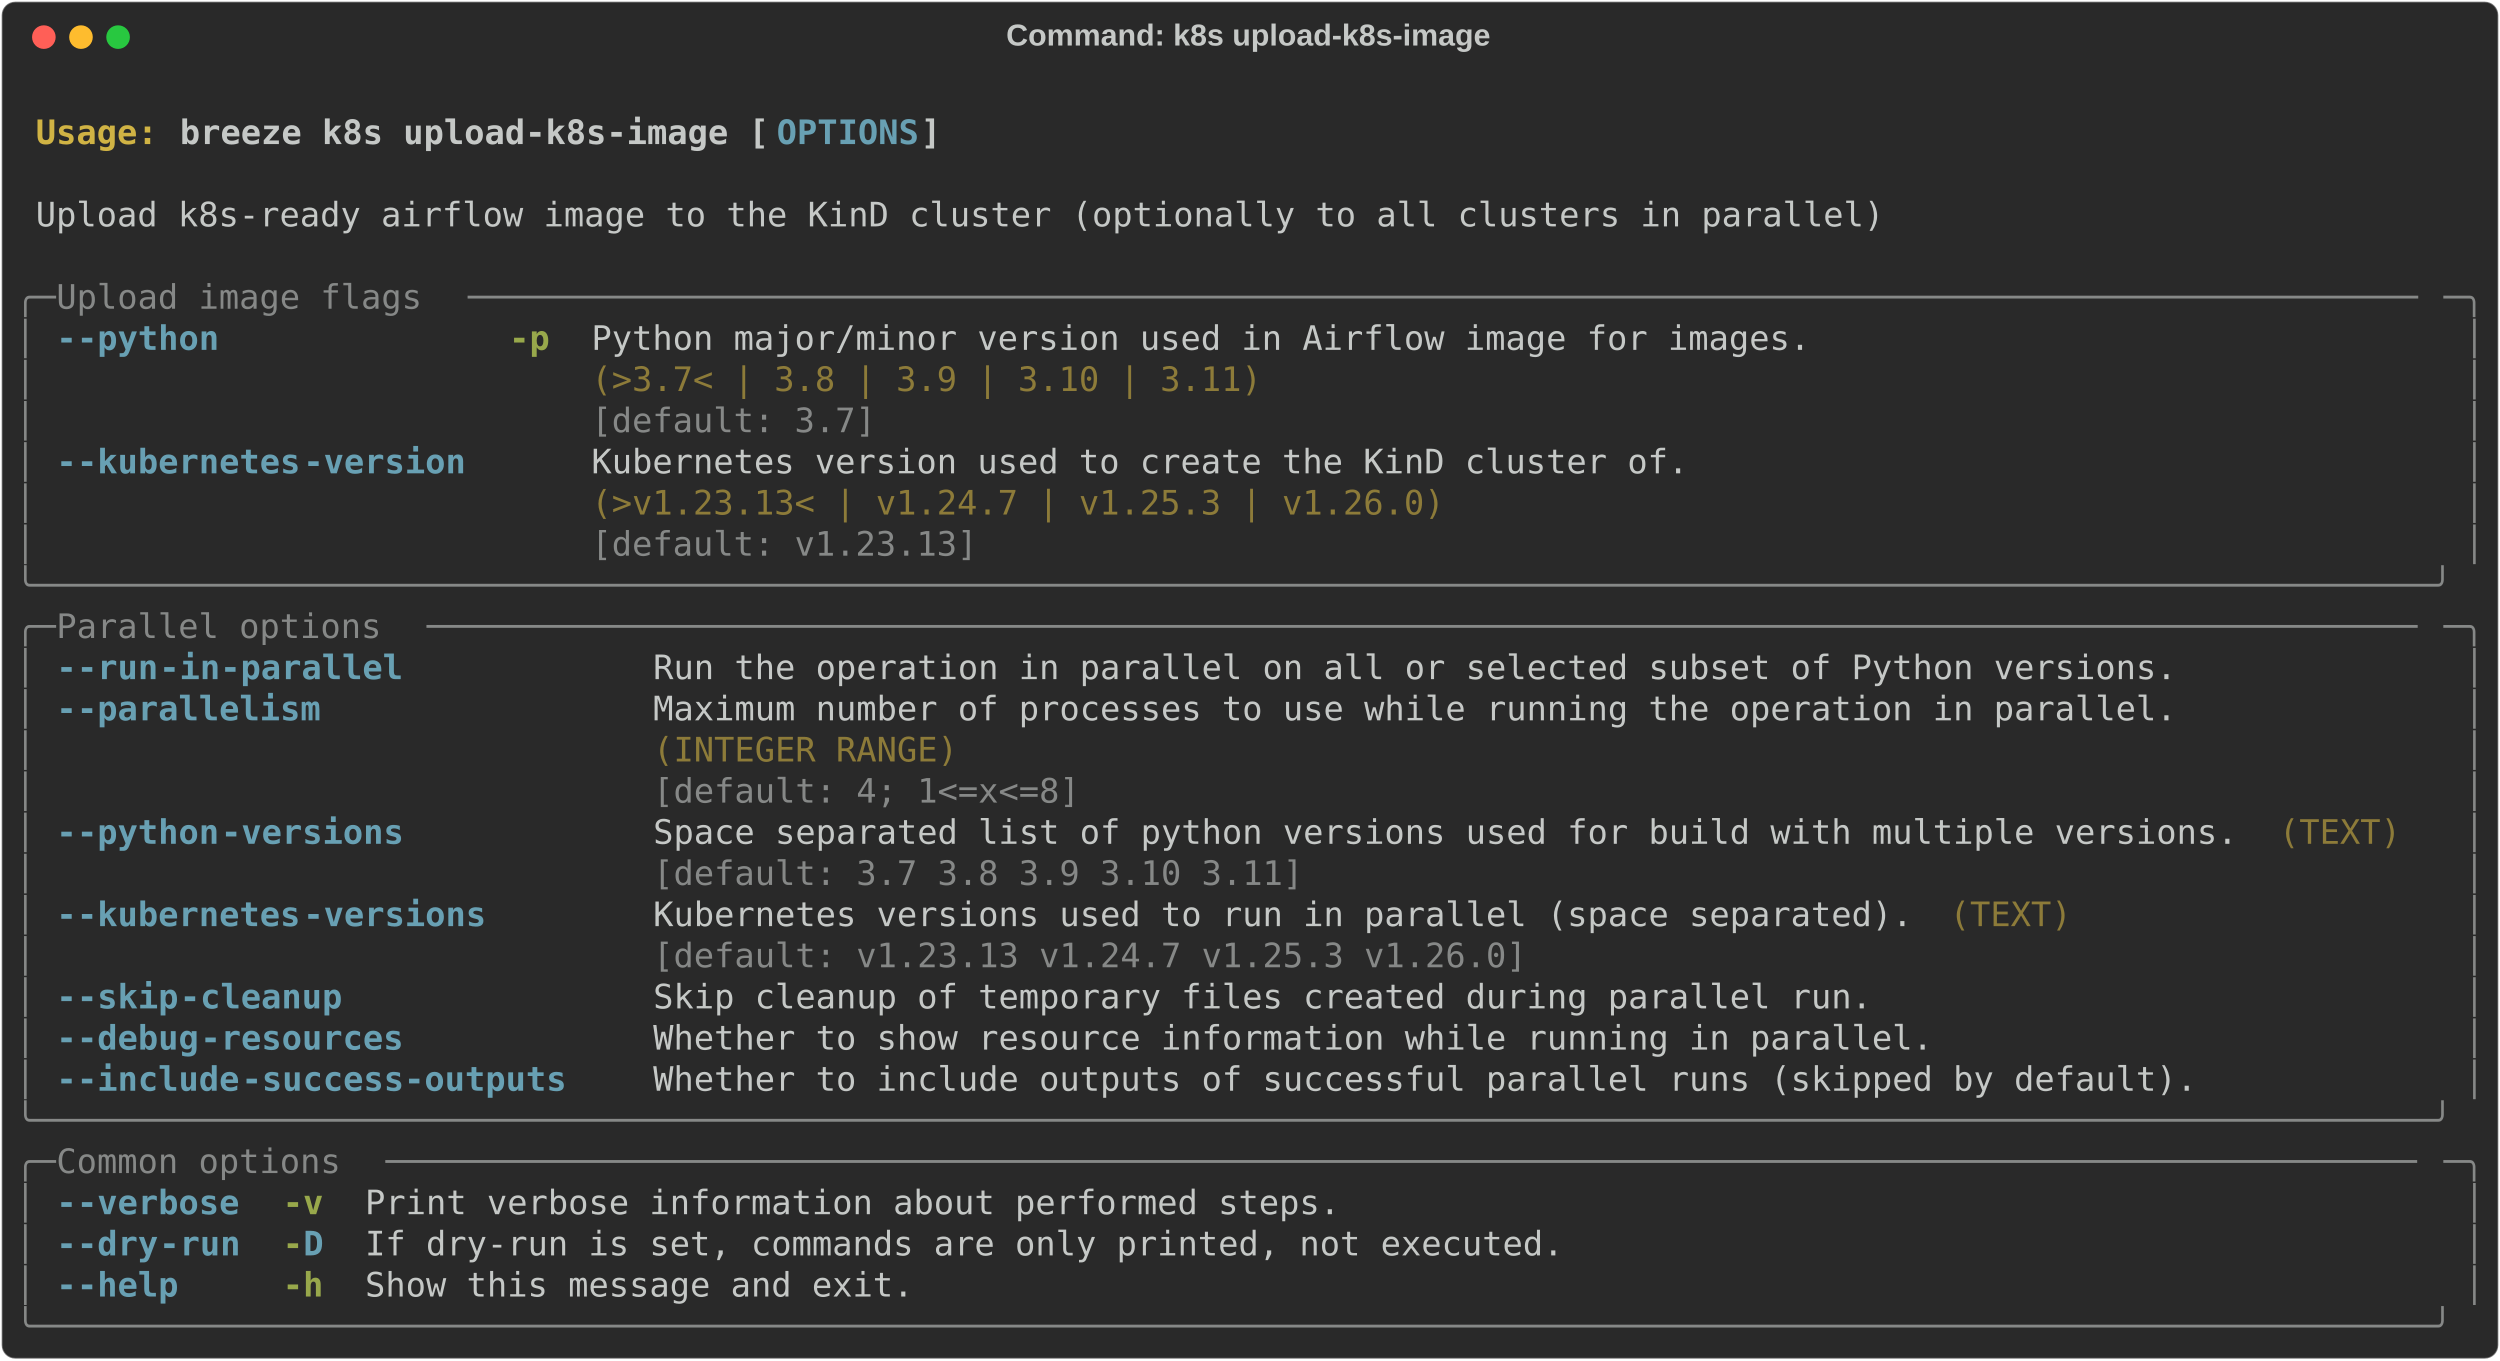
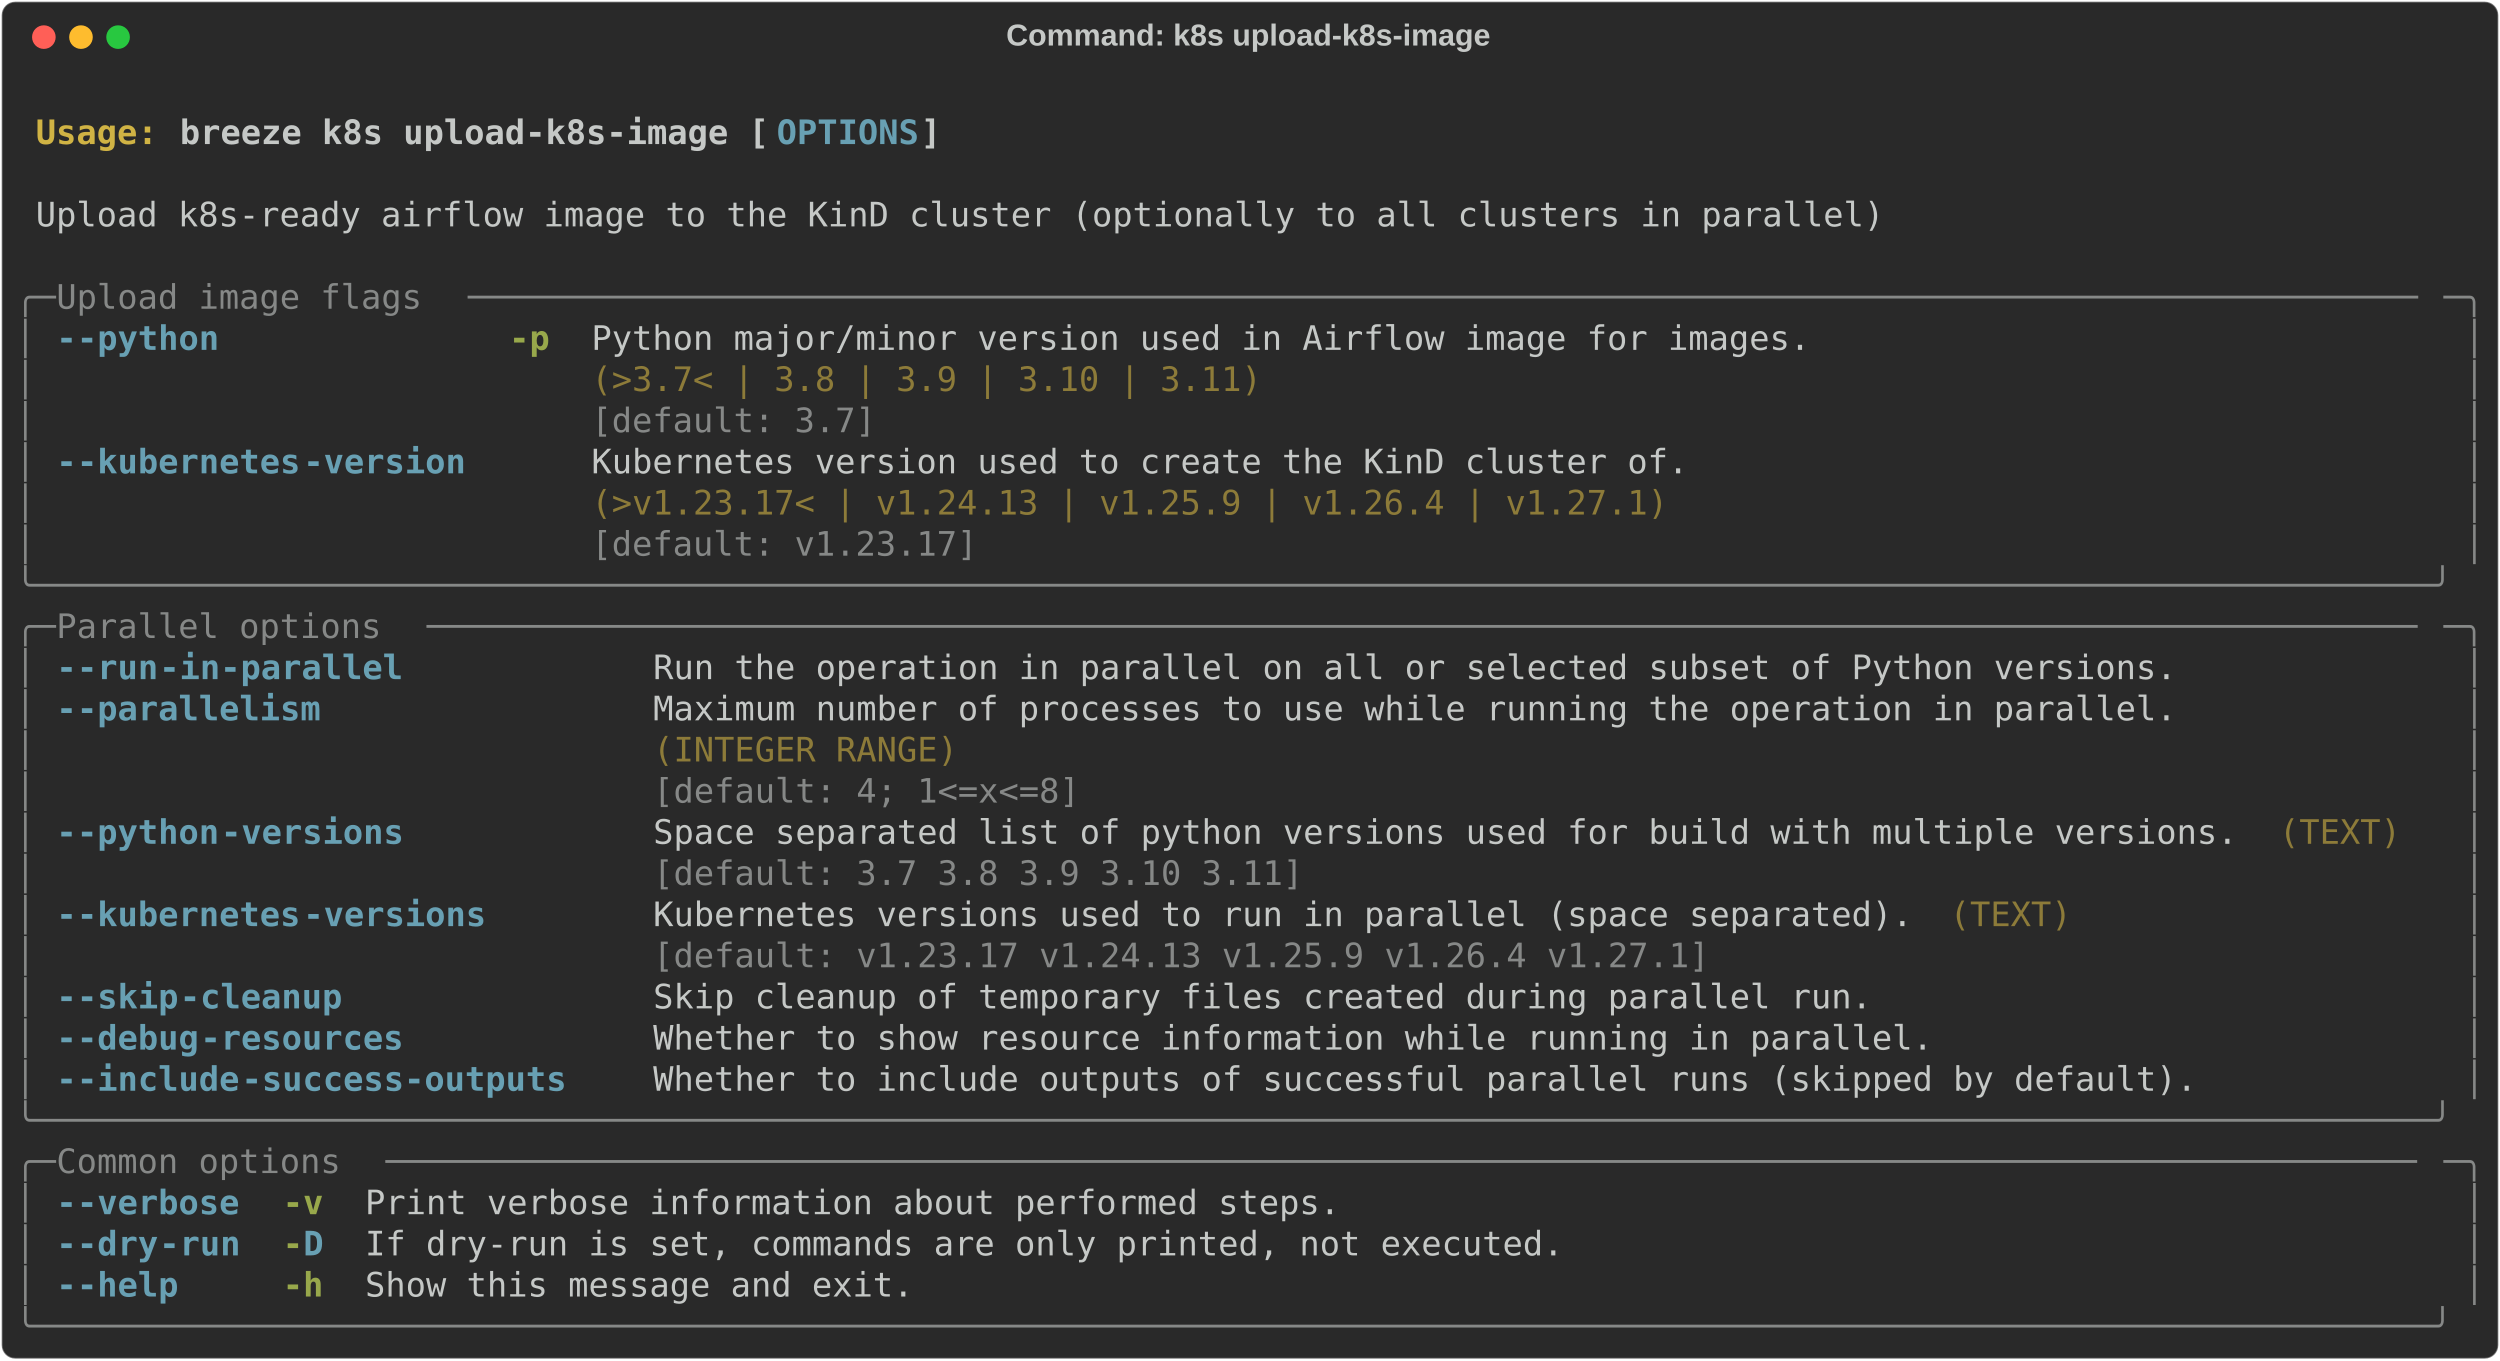
<svg xmlns="http://www.w3.org/2000/svg" class="rich-terminal" viewBox="0 0 1482 806.4">
  <style>

    @font-face {
        font-family: "Fira Code";
        src: local("FiraCode-Regular"),
                url("https://cdnjs.cloudflare.com/ajax/libs/firacode/6.2.0/woff2/FiraCode-Regular.woff2") format("woff2"),
                url("https://cdnjs.cloudflare.com/ajax/libs/firacode/6.2.0/woff/FiraCode-Regular.woff") format("woff");
        font-style: normal;
        font-weight: 400;
    }
    @font-face {
        font-family: "Fira Code";
        src: local("FiraCode-Bold"),
                url("https://cdnjs.cloudflare.com/ajax/libs/firacode/6.2.0/woff2/FiraCode-Bold.woff2") format("woff2"),
                url("https://cdnjs.cloudflare.com/ajax/libs/firacode/6.2.0/woff/FiraCode-Bold.woff") format("woff");
        font-style: bold;
        font-weight: 700;
    }

    .breeze-k8s-upload-k8s-image-matrix {
        font-family: Fira Code, monospace;
        font-size: 20px;
        line-height: 24.4px;
        font-variant-east-asian: full-width;
    }

    .breeze-k8s-upload-k8s-image-title {
        font-size: 18px;
        font-weight: bold;
        font-family: arial;
    }

    .breeze-k8s-upload-k8s-image-r1 { fill: #c5c8c6;font-weight: bold }
.breeze-k8s-upload-k8s-image-r2 { fill: #c5c8c6 }
.breeze-k8s-upload-k8s-image-r3 { fill: #d0b344;font-weight: bold }
.breeze-k8s-upload-k8s-image-r4 { fill: #68a0b3;font-weight: bold }
.breeze-k8s-upload-k8s-image-r5 { fill: #868887 }
.breeze-k8s-upload-k8s-image-r6 { fill: #98a84b;font-weight: bold }
.breeze-k8s-upload-k8s-image-r7 { fill: #8d7b39 }
    </style>
  <defs>
    <clipPath id="breeze-k8s-upload-k8s-image-clip-terminal">
      <rect x="0" y="0" width="1463.0" height="755.4" />
    </clipPath>
    <clipPath id="breeze-k8s-upload-k8s-image-line-0">
      <rect x="0" y="1.5" width="1464" height="24.65" />
    </clipPath>
    <clipPath id="breeze-k8s-upload-k8s-image-line-1">
      <rect x="0" y="25.9" width="1464" height="24.65" />
    </clipPath>
    <clipPath id="breeze-k8s-upload-k8s-image-line-2">
      <rect x="0" y="50.3" width="1464" height="24.65" />
    </clipPath>
    <clipPath id="breeze-k8s-upload-k8s-image-line-3">
      <rect x="0" y="74.7" width="1464" height="24.65" />
    </clipPath>
    <clipPath id="breeze-k8s-upload-k8s-image-line-4">
      <rect x="0" y="99.1" width="1464" height="24.65" />
    </clipPath>
    <clipPath id="breeze-k8s-upload-k8s-image-line-5">
      <rect x="0" y="123.5" width="1464" height="24.65" />
    </clipPath>
    <clipPath id="breeze-k8s-upload-k8s-image-line-6">
      <rect x="0" y="147.9" width="1464" height="24.65" />
    </clipPath>
    <clipPath id="breeze-k8s-upload-k8s-image-line-7">
      <rect x="0" y="172.3" width="1464" height="24.65" />
    </clipPath>
    <clipPath id="breeze-k8s-upload-k8s-image-line-8">
      <rect x="0" y="196.7" width="1464" height="24.65" />
    </clipPath>
    <clipPath id="breeze-k8s-upload-k8s-image-line-9">
      <rect x="0" y="221.1" width="1464" height="24.65" />
    </clipPath>
    <clipPath id="breeze-k8s-upload-k8s-image-line-10">
      <rect x="0" y="245.5" width="1464" height="24.65" />
    </clipPath>
    <clipPath id="breeze-k8s-upload-k8s-image-line-11">
      <rect x="0" y="269.9" width="1464" height="24.65" />
    </clipPath>
    <clipPath id="breeze-k8s-upload-k8s-image-line-12">
      <rect x="0" y="294.3" width="1464" height="24.65" />
    </clipPath>
    <clipPath id="breeze-k8s-upload-k8s-image-line-13">
      <rect x="0" y="318.7" width="1464" height="24.65" />
    </clipPath>
    <clipPath id="breeze-k8s-upload-k8s-image-line-14">
      <rect x="0" y="343.1" width="1464" height="24.65" />
    </clipPath>
    <clipPath id="breeze-k8s-upload-k8s-image-line-15">
      <rect x="0" y="367.5" width="1464" height="24.65" />
    </clipPath>
    <clipPath id="breeze-k8s-upload-k8s-image-line-16">
      <rect x="0" y="391.9" width="1464" height="24.65" />
    </clipPath>
    <clipPath id="breeze-k8s-upload-k8s-image-line-17">
      <rect x="0" y="416.3" width="1464" height="24.65" />
    </clipPath>
    <clipPath id="breeze-k8s-upload-k8s-image-line-18">
      <rect x="0" y="440.7" width="1464" height="24.65" />
    </clipPath>
    <clipPath id="breeze-k8s-upload-k8s-image-line-19">
      <rect x="0" y="465.1" width="1464" height="24.65" />
    </clipPath>
    <clipPath id="breeze-k8s-upload-k8s-image-line-20">
      <rect x="0" y="489.5" width="1464" height="24.65" />
    </clipPath>
    <clipPath id="breeze-k8s-upload-k8s-image-line-21">
      <rect x="0" y="513.9" width="1464" height="24.65" />
    </clipPath>
    <clipPath id="breeze-k8s-upload-k8s-image-line-22">
      <rect x="0" y="538.3" width="1464" height="24.65" />
    </clipPath>
    <clipPath id="breeze-k8s-upload-k8s-image-line-23">
      <rect x="0" y="562.7" width="1464" height="24.65" />
    </clipPath>
    <clipPath id="breeze-k8s-upload-k8s-image-line-24">
      <rect x="0" y="587.1" width="1464" height="24.65" />
    </clipPath>
    <clipPath id="breeze-k8s-upload-k8s-image-line-25">
      <rect x="0" y="611.5" width="1464" height="24.65" />
    </clipPath>
    <clipPath id="breeze-k8s-upload-k8s-image-line-26">
      <rect x="0" y="635.9" width="1464" height="24.65" />
    </clipPath>
    <clipPath id="breeze-k8s-upload-k8s-image-line-27">
      <rect x="0" y="660.3" width="1464" height="24.65" />
    </clipPath>
    <clipPath id="breeze-k8s-upload-k8s-image-line-28">
      <rect x="0" y="684.7" width="1464" height="24.65" />
    </clipPath>
    <clipPath id="breeze-k8s-upload-k8s-image-line-29">
      <rect x="0" y="709.1" width="1464" height="24.65" />
    </clipPath>
  </defs>
  <rect fill="#292929" stroke="rgba(255,255,255,0.35)" stroke-width="1" x="1" y="1" width="1480" height="804.4" rx="8" />
  <text class="breeze-k8s-upload-k8s-image-title" fill="#c5c8c6" text-anchor="middle" x="740" y="27">Command: k8s upload-k8s-image</text>
  <g transform="translate(26,22)">
    <circle cx="0" cy="0" r="7" fill="#ff5f57" />
    <circle cx="22" cy="0" r="7" fill="#febc2e" />
    <circle cx="44" cy="0" r="7" fill="#28c840" />
  </g>
  <g transform="translate(9, 41)" clip-path="url(#breeze-k8s-upload-k8s-image-clip-terminal)">
    <g class="breeze-k8s-upload-k8s-image-matrix">
      <text class="breeze-k8s-upload-k8s-image-r2" x="1464" y="20" textLength="12.2" clip-path="url(#breeze-k8s-upload-k8s-image-line-0)">
</text>
      <text class="breeze-k8s-upload-k8s-image-r3" x="12.2" y="44.4" textLength="85.4" clip-path="url(#breeze-k8s-upload-k8s-image-line-1)">Usage: </text>
      <text class="breeze-k8s-upload-k8s-image-r1" x="97.6" y="44.4" textLength="353.8" clip-path="url(#breeze-k8s-upload-k8s-image-line-1)">breeze k8s upload-k8s-image [</text>
      <text class="breeze-k8s-upload-k8s-image-r4" x="451.4" y="44.4" textLength="85.4" clip-path="url(#breeze-k8s-upload-k8s-image-line-1)">OPTIONS</text>
      <text class="breeze-k8s-upload-k8s-image-r1" x="536.8" y="44.4" textLength="12.2" clip-path="url(#breeze-k8s-upload-k8s-image-line-1)">]</text>
      <text class="breeze-k8s-upload-k8s-image-r2" x="1464" y="44.4" textLength="12.2" clip-path="url(#breeze-k8s-upload-k8s-image-line-1)">
</text>
      <text class="breeze-k8s-upload-k8s-image-r2" x="1464" y="68.8" textLength="12.2" clip-path="url(#breeze-k8s-upload-k8s-image-line-2)">
</text>
      <text class="breeze-k8s-upload-k8s-image-r2" x="12.2" y="93.2" textLength="1110.2" clip-path="url(#breeze-k8s-upload-k8s-image-line-3)">Upload k8s-ready airflow image to the KinD cluster (optionally to all clusters in parallel)</text>
      <text class="breeze-k8s-upload-k8s-image-r2" x="1464" y="93.2" textLength="12.2" clip-path="url(#breeze-k8s-upload-k8s-image-line-3)">
</text>
      <text class="breeze-k8s-upload-k8s-image-r2" x="1464" y="117.6" textLength="12.2" clip-path="url(#breeze-k8s-upload-k8s-image-line-4)">
</text>
      <text class="breeze-k8s-upload-k8s-image-r5" x="0" y="142" textLength="24.4" clip-path="url(#breeze-k8s-upload-k8s-image-line-5)">╭─</text>
      <text class="breeze-k8s-upload-k8s-image-r5" x="24.4" y="142" textLength="244" clip-path="url(#breeze-k8s-upload-k8s-image-line-5)"> Upload image flags </text>
      <text class="breeze-k8s-upload-k8s-image-r5" x="268.4" y="142" textLength="1171.2" clip-path="url(#breeze-k8s-upload-k8s-image-line-5)">────────────────────────────────────────────────────────────────────────────────────────────────</text>
      <text class="breeze-k8s-upload-k8s-image-r5" x="1439.6" y="142" textLength="24.4" clip-path="url(#breeze-k8s-upload-k8s-image-line-5)">─╮</text>
      <text class="breeze-k8s-upload-k8s-image-r2" x="1464" y="142" textLength="12.2" clip-path="url(#breeze-k8s-upload-k8s-image-line-5)">
</text>
      <text class="breeze-k8s-upload-k8s-image-r5" x="0" y="166.4" textLength="12.2" clip-path="url(#breeze-k8s-upload-k8s-image-line-6)">│</text>
      <text class="breeze-k8s-upload-k8s-image-r4" x="24.4" y="166.4" textLength="12.2" clip-path="url(#breeze-k8s-upload-k8s-image-line-6)">-</text>
      <text class="breeze-k8s-upload-k8s-image-r4" x="36.6" y="166.4" textLength="85.4" clip-path="url(#breeze-k8s-upload-k8s-image-line-6)">-python</text>
      <text class="breeze-k8s-upload-k8s-image-r6" x="292.8" y="166.4" textLength="24.4" clip-path="url(#breeze-k8s-upload-k8s-image-line-6)">-p</text>
      <text class="breeze-k8s-upload-k8s-image-r2" x="341.6" y="166.4" textLength="732" clip-path="url(#breeze-k8s-upload-k8s-image-line-6)">Python major/minor version used in Airflow image for images.</text>
      <text class="breeze-k8s-upload-k8s-image-r5" x="1451.8" y="166.4" textLength="12.2" clip-path="url(#breeze-k8s-upload-k8s-image-line-6)">│</text>
      <text class="breeze-k8s-upload-k8s-image-r2" x="1464" y="166.4" textLength="12.2" clip-path="url(#breeze-k8s-upload-k8s-image-line-6)">
</text>
      <text class="breeze-k8s-upload-k8s-image-r5" x="0" y="190.8" textLength="12.2" clip-path="url(#breeze-k8s-upload-k8s-image-line-7)">│</text>
      <text class="breeze-k8s-upload-k8s-image-r7" x="341.6" y="190.8" textLength="732" clip-path="url(#breeze-k8s-upload-k8s-image-line-7)">(&gt;3.7&lt; | 3.8 | 3.9 | 3.10 | 3.11)                           </text>
      <text class="breeze-k8s-upload-k8s-image-r5" x="1451.8" y="190.8" textLength="12.2" clip-path="url(#breeze-k8s-upload-k8s-image-line-7)">│</text>
      <text class="breeze-k8s-upload-k8s-image-r2" x="1464" y="190.8" textLength="12.2" clip-path="url(#breeze-k8s-upload-k8s-image-line-7)">
</text>
      <text class="breeze-k8s-upload-k8s-image-r5" x="0" y="215.2" textLength="12.2" clip-path="url(#breeze-k8s-upload-k8s-image-line-8)">│</text>
      <text class="breeze-k8s-upload-k8s-image-r5" x="341.6" y="215.2" textLength="732" clip-path="url(#breeze-k8s-upload-k8s-image-line-8)">[default: 3.7]                                              </text>
      <text class="breeze-k8s-upload-k8s-image-r5" x="1451.8" y="215.2" textLength="12.2" clip-path="url(#breeze-k8s-upload-k8s-image-line-8)">│</text>
      <text class="breeze-k8s-upload-k8s-image-r2" x="1464" y="215.2" textLength="12.2" clip-path="url(#breeze-k8s-upload-k8s-image-line-8)">
</text>
      <text class="breeze-k8s-upload-k8s-image-r5" x="0" y="239.6" textLength="12.2" clip-path="url(#breeze-k8s-upload-k8s-image-line-9)">│</text>
      <text class="breeze-k8s-upload-k8s-image-r4" x="24.4" y="239.6" textLength="12.2" clip-path="url(#breeze-k8s-upload-k8s-image-line-9)">-</text>
      <text class="breeze-k8s-upload-k8s-image-r4" x="36.6" y="239.6" textLength="134.2" clip-path="url(#breeze-k8s-upload-k8s-image-line-9)">-kubernetes</text>
      <text class="breeze-k8s-upload-k8s-image-r4" x="170.8" y="239.6" textLength="97.6" clip-path="url(#breeze-k8s-upload-k8s-image-line-9)">-version</text>
      <text class="breeze-k8s-upload-k8s-image-r2" x="341.6" y="239.6" textLength="658.8" clip-path="url(#breeze-k8s-upload-k8s-image-line-9)">Kubernetes version used to create the KinD cluster of.</text>
      <text class="breeze-k8s-upload-k8s-image-r5" x="1451.8" y="239.6" textLength="12.2" clip-path="url(#breeze-k8s-upload-k8s-image-line-9)">│</text>
      <text class="breeze-k8s-upload-k8s-image-r2" x="1464" y="239.6" textLength="12.2" clip-path="url(#breeze-k8s-upload-k8s-image-line-9)">
</text>
      <text class="breeze-k8s-upload-k8s-image-r5" x="0" y="264" textLength="12.2" clip-path="url(#breeze-k8s-upload-k8s-image-line-10)">│</text>
-       <text class="breeze-k8s-upload-k8s-image-r7" x="341.6" y="264" textLength="658.8" clip-path="url(#breeze-k8s-upload-k8s-image-line-10)">(&gt;v1.23.13&lt; | v1.24.7 | v1.25.3 | v1.26.0)            </text>
+       <text class="breeze-k8s-upload-k8s-image-r7" x="341.6" y="264" textLength="658.8" clip-path="url(#breeze-k8s-upload-k8s-image-line-10)">(&gt;v1.23.17&lt; | v1.24.13 | v1.25.9 | v1.26.4 | v1.27.1) </text>
      <text class="breeze-k8s-upload-k8s-image-r5" x="1451.8" y="264" textLength="12.2" clip-path="url(#breeze-k8s-upload-k8s-image-line-10)">│</text>
      <text class="breeze-k8s-upload-k8s-image-r2" x="1464" y="264" textLength="12.2" clip-path="url(#breeze-k8s-upload-k8s-image-line-10)">
</text>
      <text class="breeze-k8s-upload-k8s-image-r5" x="0" y="288.4" textLength="12.2" clip-path="url(#breeze-k8s-upload-k8s-image-line-11)">│</text>
-       <text class="breeze-k8s-upload-k8s-image-r5" x="341.6" y="288.4" textLength="658.8" clip-path="url(#breeze-k8s-upload-k8s-image-line-11)">[default: v1.23.13]                                   </text>
+       <text class="breeze-k8s-upload-k8s-image-r5" x="341.6" y="288.4" textLength="658.8" clip-path="url(#breeze-k8s-upload-k8s-image-line-11)">[default: v1.23.17]                                   </text>
      <text class="breeze-k8s-upload-k8s-image-r5" x="1451.8" y="288.4" textLength="12.2" clip-path="url(#breeze-k8s-upload-k8s-image-line-11)">│</text>
      <text class="breeze-k8s-upload-k8s-image-r2" x="1464" y="288.4" textLength="12.2" clip-path="url(#breeze-k8s-upload-k8s-image-line-11)">
</text>
      <text class="breeze-k8s-upload-k8s-image-r5" x="0" y="312.8" textLength="1464" clip-path="url(#breeze-k8s-upload-k8s-image-line-12)">╰──────────────────────────────────────────────────────────────────────────────────────────────────────────────────────╯</text>
      <text class="breeze-k8s-upload-k8s-image-r2" x="1464" y="312.8" textLength="12.2" clip-path="url(#breeze-k8s-upload-k8s-image-line-12)">
</text>
      <text class="breeze-k8s-upload-k8s-image-r5" x="0" y="337.2" textLength="24.4" clip-path="url(#breeze-k8s-upload-k8s-image-line-13)">╭─</text>
      <text class="breeze-k8s-upload-k8s-image-r5" x="24.4" y="337.2" textLength="219.6" clip-path="url(#breeze-k8s-upload-k8s-image-line-13)"> Parallel options </text>
      <text class="breeze-k8s-upload-k8s-image-r5" x="244" y="337.2" textLength="1195.6" clip-path="url(#breeze-k8s-upload-k8s-image-line-13)">──────────────────────────────────────────────────────────────────────────────────────────────────</text>
      <text class="breeze-k8s-upload-k8s-image-r5" x="1439.6" y="337.2" textLength="24.4" clip-path="url(#breeze-k8s-upload-k8s-image-line-13)">─╮</text>
      <text class="breeze-k8s-upload-k8s-image-r2" x="1464" y="337.2" textLength="12.2" clip-path="url(#breeze-k8s-upload-k8s-image-line-13)">
</text>
      <text class="breeze-k8s-upload-k8s-image-r5" x="0" y="361.6" textLength="12.2" clip-path="url(#breeze-k8s-upload-k8s-image-line-14)">│</text>
      <text class="breeze-k8s-upload-k8s-image-r4" x="24.4" y="361.6" textLength="12.2" clip-path="url(#breeze-k8s-upload-k8s-image-line-14)">-</text>
      <text class="breeze-k8s-upload-k8s-image-r4" x="36.6" y="361.6" textLength="48.8" clip-path="url(#breeze-k8s-upload-k8s-image-line-14)">-run</text>
      <text class="breeze-k8s-upload-k8s-image-r4" x="85.4" y="361.6" textLength="146.4" clip-path="url(#breeze-k8s-upload-k8s-image-line-14)">-in-parallel</text>
      <text class="breeze-k8s-upload-k8s-image-r2" x="378.2" y="361.6" textLength="915" clip-path="url(#breeze-k8s-upload-k8s-image-line-14)">Run the operation in parallel on all or selected subset of Python versions.</text>
      <text class="breeze-k8s-upload-k8s-image-r5" x="1451.8" y="361.6" textLength="12.2" clip-path="url(#breeze-k8s-upload-k8s-image-line-14)">│</text>
      <text class="breeze-k8s-upload-k8s-image-r2" x="1464" y="361.6" textLength="12.2" clip-path="url(#breeze-k8s-upload-k8s-image-line-14)">
</text>
      <text class="breeze-k8s-upload-k8s-image-r5" x="0" y="386" textLength="12.2" clip-path="url(#breeze-k8s-upload-k8s-image-line-15)">│</text>
      <text class="breeze-k8s-upload-k8s-image-r4" x="24.4" y="386" textLength="12.2" clip-path="url(#breeze-k8s-upload-k8s-image-line-15)">-</text>
      <text class="breeze-k8s-upload-k8s-image-r4" x="36.6" y="386" textLength="146.4" clip-path="url(#breeze-k8s-upload-k8s-image-line-15)">-parallelism</text>
      <text class="breeze-k8s-upload-k8s-image-r2" x="378.2" y="386" textLength="915" clip-path="url(#breeze-k8s-upload-k8s-image-line-15)">Maximum number of processes to use while running the operation in parallel.</text>
      <text class="breeze-k8s-upload-k8s-image-r5" x="1451.8" y="386" textLength="12.2" clip-path="url(#breeze-k8s-upload-k8s-image-line-15)">│</text>
      <text class="breeze-k8s-upload-k8s-image-r2" x="1464" y="386" textLength="12.2" clip-path="url(#breeze-k8s-upload-k8s-image-line-15)">
</text>
      <text class="breeze-k8s-upload-k8s-image-r5" x="0" y="410.4" textLength="12.2" clip-path="url(#breeze-k8s-upload-k8s-image-line-16)">│</text>
      <text class="breeze-k8s-upload-k8s-image-r7" x="378.2" y="410.4" textLength="915" clip-path="url(#breeze-k8s-upload-k8s-image-line-16)">(INTEGER RANGE)                                                            </text>
      <text class="breeze-k8s-upload-k8s-image-r5" x="1451.8" y="410.4" textLength="12.2" clip-path="url(#breeze-k8s-upload-k8s-image-line-16)">│</text>
      <text class="breeze-k8s-upload-k8s-image-r2" x="1464" y="410.4" textLength="12.2" clip-path="url(#breeze-k8s-upload-k8s-image-line-16)">
</text>
      <text class="breeze-k8s-upload-k8s-image-r5" x="0" y="434.8" textLength="12.2" clip-path="url(#breeze-k8s-upload-k8s-image-line-17)">│</text>
      <text class="breeze-k8s-upload-k8s-image-r5" x="378.2" y="434.8" textLength="915" clip-path="url(#breeze-k8s-upload-k8s-image-line-17)">[default: 4; 1&lt;=x&lt;=8]                                                      </text>
      <text class="breeze-k8s-upload-k8s-image-r5" x="1451.8" y="434.8" textLength="12.2" clip-path="url(#breeze-k8s-upload-k8s-image-line-17)">│</text>
      <text class="breeze-k8s-upload-k8s-image-r2" x="1464" y="434.8" textLength="12.2" clip-path="url(#breeze-k8s-upload-k8s-image-line-17)">
</text>
      <text class="breeze-k8s-upload-k8s-image-r5" x="0" y="459.2" textLength="12.2" clip-path="url(#breeze-k8s-upload-k8s-image-line-18)">│</text>
      <text class="breeze-k8s-upload-k8s-image-r4" x="24.4" y="459.2" textLength="12.2" clip-path="url(#breeze-k8s-upload-k8s-image-line-18)">-</text>
      <text class="breeze-k8s-upload-k8s-image-r4" x="36.6" y="459.2" textLength="85.4" clip-path="url(#breeze-k8s-upload-k8s-image-line-18)">-python</text>
      <text class="breeze-k8s-upload-k8s-image-r4" x="122" y="459.2" textLength="109.8" clip-path="url(#breeze-k8s-upload-k8s-image-line-18)">-versions</text>
      <text class="breeze-k8s-upload-k8s-image-r2" x="378.2" y="459.2" textLength="951.6" clip-path="url(#breeze-k8s-upload-k8s-image-line-18)">Space separated list of python versions used for build with multiple versions.</text>
      <text class="breeze-k8s-upload-k8s-image-r7" x="1342" y="459.2" textLength="73.2" clip-path="url(#breeze-k8s-upload-k8s-image-line-18)">(TEXT)</text>
      <text class="breeze-k8s-upload-k8s-image-r5" x="1451.8" y="459.2" textLength="12.2" clip-path="url(#breeze-k8s-upload-k8s-image-line-18)">│</text>
      <text class="breeze-k8s-upload-k8s-image-r2" x="1464" y="459.2" textLength="12.2" clip-path="url(#breeze-k8s-upload-k8s-image-line-18)">
</text>
      <text class="breeze-k8s-upload-k8s-image-r5" x="0" y="483.6" textLength="12.2" clip-path="url(#breeze-k8s-upload-k8s-image-line-19)">│</text>
      <text class="breeze-k8s-upload-k8s-image-r5" x="378.2" y="483.6" textLength="951.6" clip-path="url(#breeze-k8s-upload-k8s-image-line-19)">[default: 3.7 3.8 3.9 3.10 3.11]                                              </text>
      <text class="breeze-k8s-upload-k8s-image-r5" x="1451.8" y="483.6" textLength="12.2" clip-path="url(#breeze-k8s-upload-k8s-image-line-19)">│</text>
      <text class="breeze-k8s-upload-k8s-image-r2" x="1464" y="483.6" textLength="12.2" clip-path="url(#breeze-k8s-upload-k8s-image-line-19)">
</text>
      <text class="breeze-k8s-upload-k8s-image-r5" x="0" y="508" textLength="12.2" clip-path="url(#breeze-k8s-upload-k8s-image-line-20)">│</text>
      <text class="breeze-k8s-upload-k8s-image-r4" x="24.4" y="508" textLength="12.2" clip-path="url(#breeze-k8s-upload-k8s-image-line-20)">-</text>
      <text class="breeze-k8s-upload-k8s-image-r4" x="36.6" y="508" textLength="134.2" clip-path="url(#breeze-k8s-upload-k8s-image-line-20)">-kubernetes</text>
      <text class="breeze-k8s-upload-k8s-image-r4" x="170.8" y="508" textLength="109.8" clip-path="url(#breeze-k8s-upload-k8s-image-line-20)">-versions</text>
      <text class="breeze-k8s-upload-k8s-image-r2" x="378.2" y="508" textLength="756.4" clip-path="url(#breeze-k8s-upload-k8s-image-line-20)">Kubernetes versions used to run in parallel (space separated).</text>
      <text class="breeze-k8s-upload-k8s-image-r7" x="1146.8" y="508" textLength="73.2" clip-path="url(#breeze-k8s-upload-k8s-image-line-20)">(TEXT)</text>
      <text class="breeze-k8s-upload-k8s-image-r5" x="1451.8" y="508" textLength="12.2" clip-path="url(#breeze-k8s-upload-k8s-image-line-20)">│</text>
      <text class="breeze-k8s-upload-k8s-image-r2" x="1464" y="508" textLength="12.2" clip-path="url(#breeze-k8s-upload-k8s-image-line-20)">
</text>
      <text class="breeze-k8s-upload-k8s-image-r5" x="0" y="532.4" textLength="12.2" clip-path="url(#breeze-k8s-upload-k8s-image-line-21)">│</text>
-       <text class="breeze-k8s-upload-k8s-image-r5" x="378.2" y="532.4" textLength="756.4" clip-path="url(#breeze-k8s-upload-k8s-image-line-21)">[default: v1.23.13 v1.24.7 v1.25.3 v1.26.0]                   </text>
+       <text class="breeze-k8s-upload-k8s-image-r5" x="378.2" y="532.4" textLength="756.4" clip-path="url(#breeze-k8s-upload-k8s-image-line-21)">[default: v1.23.17 v1.24.13 v1.25.9 v1.26.4 v1.27.1]          </text>
      <text class="breeze-k8s-upload-k8s-image-r5" x="1451.8" y="532.4" textLength="12.2" clip-path="url(#breeze-k8s-upload-k8s-image-line-21)">│</text>
      <text class="breeze-k8s-upload-k8s-image-r2" x="1464" y="532.4" textLength="12.2" clip-path="url(#breeze-k8s-upload-k8s-image-line-21)">
</text>
      <text class="breeze-k8s-upload-k8s-image-r5" x="0" y="556.8" textLength="12.2" clip-path="url(#breeze-k8s-upload-k8s-image-line-22)">│</text>
      <text class="breeze-k8s-upload-k8s-image-r4" x="24.4" y="556.8" textLength="12.2" clip-path="url(#breeze-k8s-upload-k8s-image-line-22)">-</text>
      <text class="breeze-k8s-upload-k8s-image-r4" x="36.6" y="556.8" textLength="61" clip-path="url(#breeze-k8s-upload-k8s-image-line-22)">-skip</text>
      <text class="breeze-k8s-upload-k8s-image-r4" x="97.6" y="556.8" textLength="97.6" clip-path="url(#breeze-k8s-upload-k8s-image-line-22)">-cleanup</text>
      <text class="breeze-k8s-upload-k8s-image-r2" x="378.2" y="556.8" textLength="732" clip-path="url(#breeze-k8s-upload-k8s-image-line-22)">Skip cleanup of temporary files created during parallel run.</text>
      <text class="breeze-k8s-upload-k8s-image-r5" x="1451.8" y="556.8" textLength="12.2" clip-path="url(#breeze-k8s-upload-k8s-image-line-22)">│</text>
      <text class="breeze-k8s-upload-k8s-image-r2" x="1464" y="556.8" textLength="12.2" clip-path="url(#breeze-k8s-upload-k8s-image-line-22)">
</text>
      <text class="breeze-k8s-upload-k8s-image-r5" x="0" y="581.2" textLength="12.2" clip-path="url(#breeze-k8s-upload-k8s-image-line-23)">│</text>
      <text class="breeze-k8s-upload-k8s-image-r4" x="24.4" y="581.2" textLength="12.2" clip-path="url(#breeze-k8s-upload-k8s-image-line-23)">-</text>
      <text class="breeze-k8s-upload-k8s-image-r4" x="36.6" y="581.2" textLength="73.2" clip-path="url(#breeze-k8s-upload-k8s-image-line-23)">-debug</text>
      <text class="breeze-k8s-upload-k8s-image-r4" x="109.8" y="581.2" textLength="122" clip-path="url(#breeze-k8s-upload-k8s-image-line-23)">-resources</text>
      <text class="breeze-k8s-upload-k8s-image-r2" x="378.2" y="581.2" textLength="768.6" clip-path="url(#breeze-k8s-upload-k8s-image-line-23)">Whether to show resource information while running in parallel.</text>
      <text class="breeze-k8s-upload-k8s-image-r5" x="1451.8" y="581.2" textLength="12.2" clip-path="url(#breeze-k8s-upload-k8s-image-line-23)">│</text>
      <text class="breeze-k8s-upload-k8s-image-r2" x="1464" y="581.2" textLength="12.2" clip-path="url(#breeze-k8s-upload-k8s-image-line-23)">
</text>
      <text class="breeze-k8s-upload-k8s-image-r5" x="0" y="605.6" textLength="12.2" clip-path="url(#breeze-k8s-upload-k8s-image-line-24)">│</text>
      <text class="breeze-k8s-upload-k8s-image-r4" x="24.4" y="605.6" textLength="12.2" clip-path="url(#breeze-k8s-upload-k8s-image-line-24)">-</text>
      <text class="breeze-k8s-upload-k8s-image-r4" x="36.6" y="605.6" textLength="97.6" clip-path="url(#breeze-k8s-upload-k8s-image-line-24)">-include</text>
      <text class="breeze-k8s-upload-k8s-image-r4" x="134.2" y="605.6" textLength="195.2" clip-path="url(#breeze-k8s-upload-k8s-image-line-24)">-success-outputs</text>
      <text class="breeze-k8s-upload-k8s-image-r2" x="378.2" y="605.6" textLength="927.2" clip-path="url(#breeze-k8s-upload-k8s-image-line-24)">Whether to include outputs of successful parallel runs (skipped by default).</text>
      <text class="breeze-k8s-upload-k8s-image-r5" x="1451.8" y="605.6" textLength="12.2" clip-path="url(#breeze-k8s-upload-k8s-image-line-24)">│</text>
      <text class="breeze-k8s-upload-k8s-image-r2" x="1464" y="605.6" textLength="12.2" clip-path="url(#breeze-k8s-upload-k8s-image-line-24)">
</text>
      <text class="breeze-k8s-upload-k8s-image-r5" x="0" y="630" textLength="1464" clip-path="url(#breeze-k8s-upload-k8s-image-line-25)">╰──────────────────────────────────────────────────────────────────────────────────────────────────────────────────────╯</text>
      <text class="breeze-k8s-upload-k8s-image-r2" x="1464" y="630" textLength="12.2" clip-path="url(#breeze-k8s-upload-k8s-image-line-25)">
</text>
      <text class="breeze-k8s-upload-k8s-image-r5" x="0" y="654.4" textLength="24.4" clip-path="url(#breeze-k8s-upload-k8s-image-line-26)">╭─</text>
      <text class="breeze-k8s-upload-k8s-image-r5" x="24.4" y="654.4" textLength="195.2" clip-path="url(#breeze-k8s-upload-k8s-image-line-26)"> Common options </text>
      <text class="breeze-k8s-upload-k8s-image-r5" x="219.6" y="654.4" textLength="1220" clip-path="url(#breeze-k8s-upload-k8s-image-line-26)">────────────────────────────────────────────────────────────────────────────────────────────────────</text>
      <text class="breeze-k8s-upload-k8s-image-r5" x="1439.6" y="654.4" textLength="24.4" clip-path="url(#breeze-k8s-upload-k8s-image-line-26)">─╮</text>
      <text class="breeze-k8s-upload-k8s-image-r2" x="1464" y="654.4" textLength="12.2" clip-path="url(#breeze-k8s-upload-k8s-image-line-26)">
</text>
      <text class="breeze-k8s-upload-k8s-image-r5" x="0" y="678.8" textLength="12.2" clip-path="url(#breeze-k8s-upload-k8s-image-line-27)">│</text>
      <text class="breeze-k8s-upload-k8s-image-r4" x="24.4" y="678.8" textLength="12.2" clip-path="url(#breeze-k8s-upload-k8s-image-line-27)">-</text>
      <text class="breeze-k8s-upload-k8s-image-r4" x="36.6" y="678.8" textLength="97.6" clip-path="url(#breeze-k8s-upload-k8s-image-line-27)">-verbose</text>
      <text class="breeze-k8s-upload-k8s-image-r6" x="158.6" y="678.8" textLength="24.4" clip-path="url(#breeze-k8s-upload-k8s-image-line-27)">-v</text>
      <text class="breeze-k8s-upload-k8s-image-r2" x="207.4" y="678.8" textLength="585.6" clip-path="url(#breeze-k8s-upload-k8s-image-line-27)">Print verbose information about performed steps.</text>
      <text class="breeze-k8s-upload-k8s-image-r5" x="1451.8" y="678.8" textLength="12.2" clip-path="url(#breeze-k8s-upload-k8s-image-line-27)">│</text>
      <text class="breeze-k8s-upload-k8s-image-r2" x="1464" y="678.8" textLength="12.2" clip-path="url(#breeze-k8s-upload-k8s-image-line-27)">
</text>
      <text class="breeze-k8s-upload-k8s-image-r5" x="0" y="703.2" textLength="12.2" clip-path="url(#breeze-k8s-upload-k8s-image-line-28)">│</text>
      <text class="breeze-k8s-upload-k8s-image-r4" x="24.4" y="703.2" textLength="12.2" clip-path="url(#breeze-k8s-upload-k8s-image-line-28)">-</text>
      <text class="breeze-k8s-upload-k8s-image-r4" x="36.6" y="703.2" textLength="48.8" clip-path="url(#breeze-k8s-upload-k8s-image-line-28)">-dry</text>
      <text class="breeze-k8s-upload-k8s-image-r4" x="85.4" y="703.2" textLength="48.8" clip-path="url(#breeze-k8s-upload-k8s-image-line-28)">-run</text>
      <text class="breeze-k8s-upload-k8s-image-r6" x="158.6" y="703.2" textLength="12.2" clip-path="url(#breeze-k8s-upload-k8s-image-line-28)">-</text>
      <text class="breeze-k8s-upload-k8s-image-r4" x="170.8" y="703.2" textLength="12.2" clip-path="url(#breeze-k8s-upload-k8s-image-line-28)">D</text>
      <text class="breeze-k8s-upload-k8s-image-r2" x="207.4" y="703.2" textLength="719.8" clip-path="url(#breeze-k8s-upload-k8s-image-line-28)">If dry-run is set, commands are only printed, not executed.</text>
      <text class="breeze-k8s-upload-k8s-image-r5" x="1451.8" y="703.2" textLength="12.2" clip-path="url(#breeze-k8s-upload-k8s-image-line-28)">│</text>
      <text class="breeze-k8s-upload-k8s-image-r2" x="1464" y="703.2" textLength="12.2" clip-path="url(#breeze-k8s-upload-k8s-image-line-28)">
</text>
      <text class="breeze-k8s-upload-k8s-image-r5" x="0" y="727.6" textLength="12.2" clip-path="url(#breeze-k8s-upload-k8s-image-line-29)">│</text>
      <text class="breeze-k8s-upload-k8s-image-r4" x="24.4" y="727.6" textLength="12.2" clip-path="url(#breeze-k8s-upload-k8s-image-line-29)">-</text>
      <text class="breeze-k8s-upload-k8s-image-r4" x="36.6" y="727.6" textLength="61" clip-path="url(#breeze-k8s-upload-k8s-image-line-29)">-help</text>
      <text class="breeze-k8s-upload-k8s-image-r6" x="158.6" y="727.6" textLength="24.4" clip-path="url(#breeze-k8s-upload-k8s-image-line-29)">-h</text>
      <text class="breeze-k8s-upload-k8s-image-r2" x="207.4" y="727.6" textLength="329.4" clip-path="url(#breeze-k8s-upload-k8s-image-line-29)">Show this message and exit.</text>
      <text class="breeze-k8s-upload-k8s-image-r5" x="1451.8" y="727.6" textLength="12.2" clip-path="url(#breeze-k8s-upload-k8s-image-line-29)">│</text>
      <text class="breeze-k8s-upload-k8s-image-r2" x="1464" y="727.6" textLength="12.2" clip-path="url(#breeze-k8s-upload-k8s-image-line-29)">
</text>
      <text class="breeze-k8s-upload-k8s-image-r5" x="0" y="752" textLength="1464" clip-path="url(#breeze-k8s-upload-k8s-image-line-30)">╰──────────────────────────────────────────────────────────────────────────────────────────────────────────────────────╯</text>
      <text class="breeze-k8s-upload-k8s-image-r2" x="1464" y="752" textLength="12.2" clip-path="url(#breeze-k8s-upload-k8s-image-line-30)">
</text>
    </g>
  </g>
</svg>
